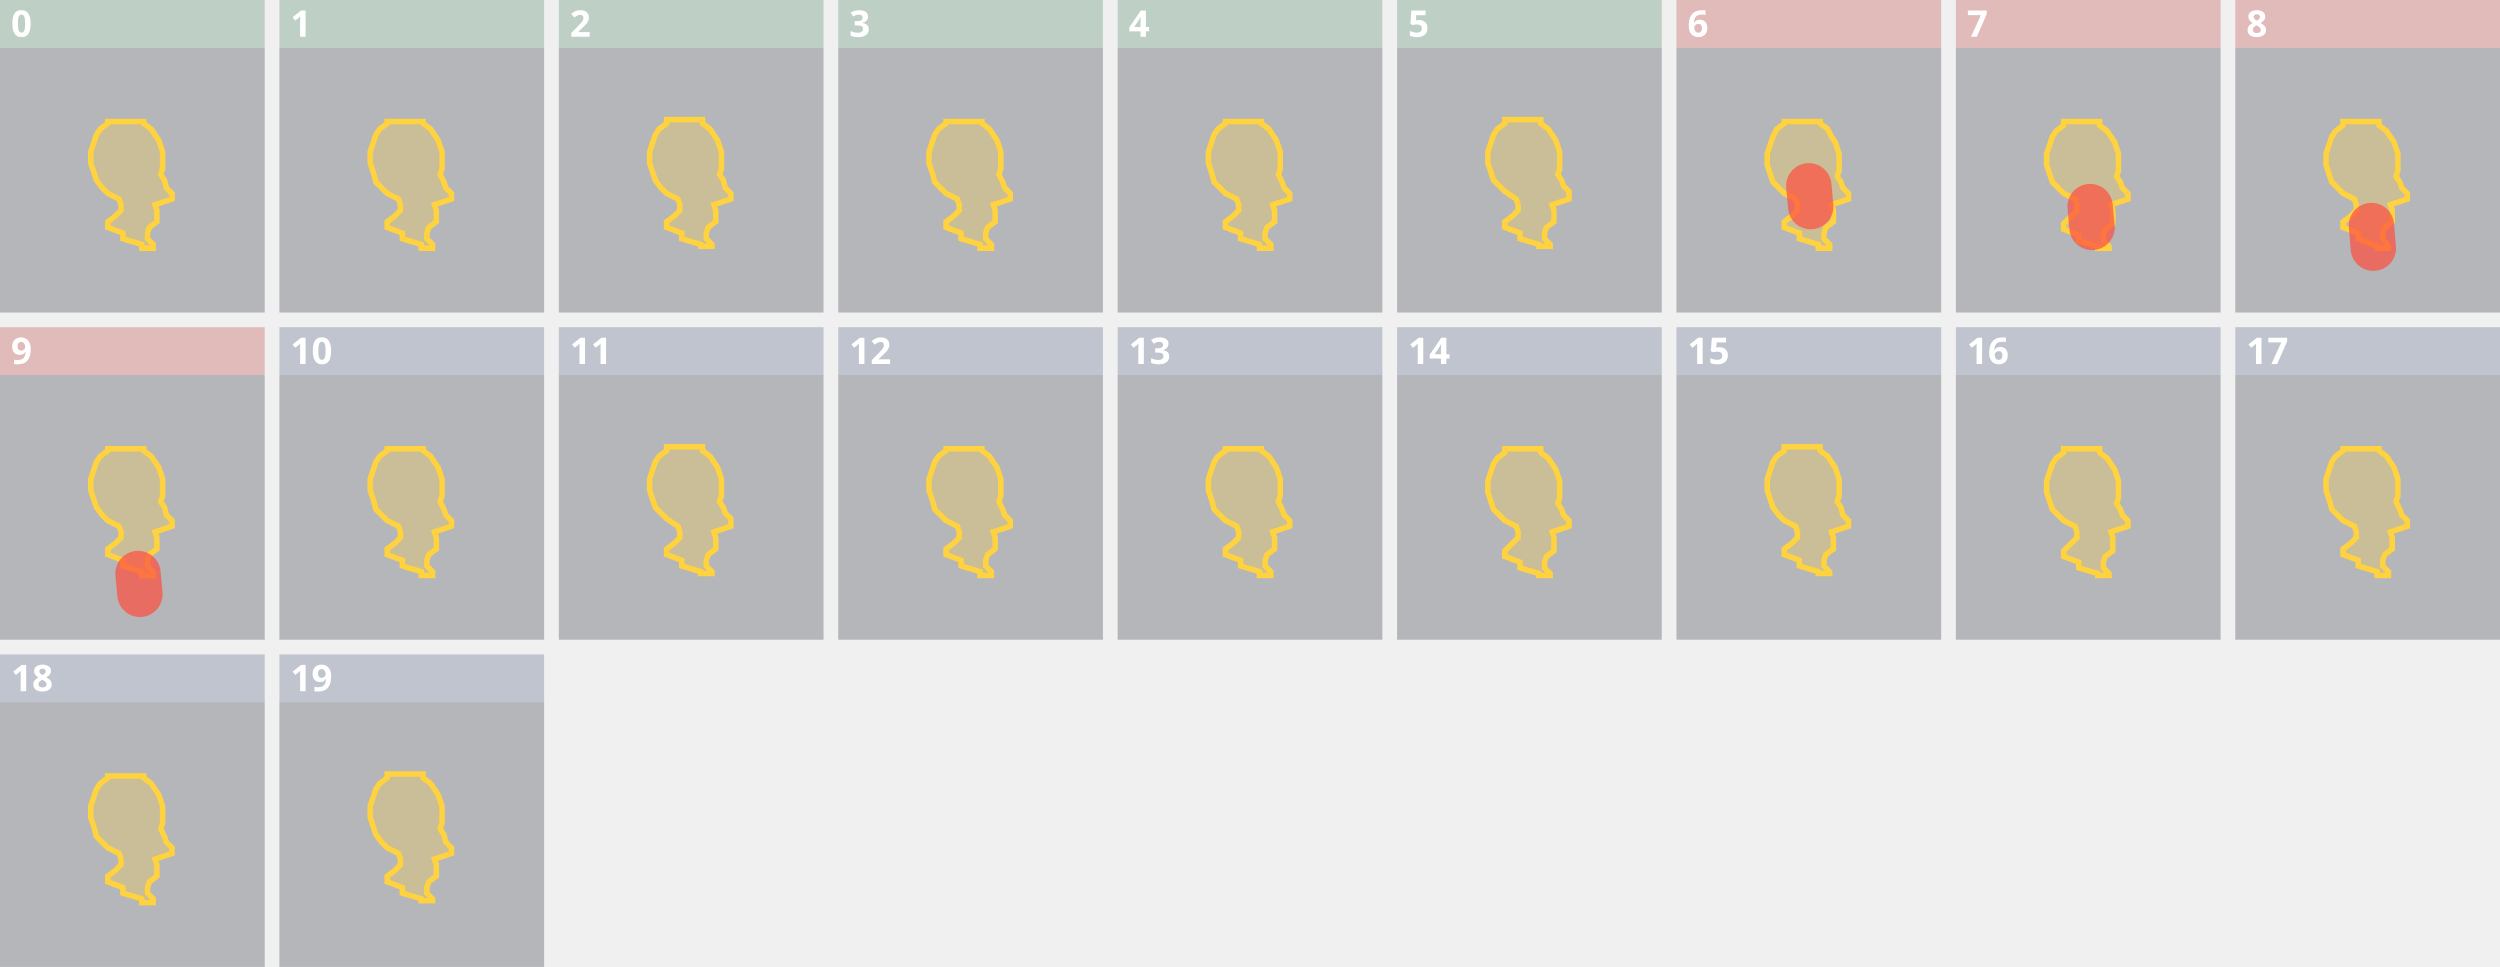
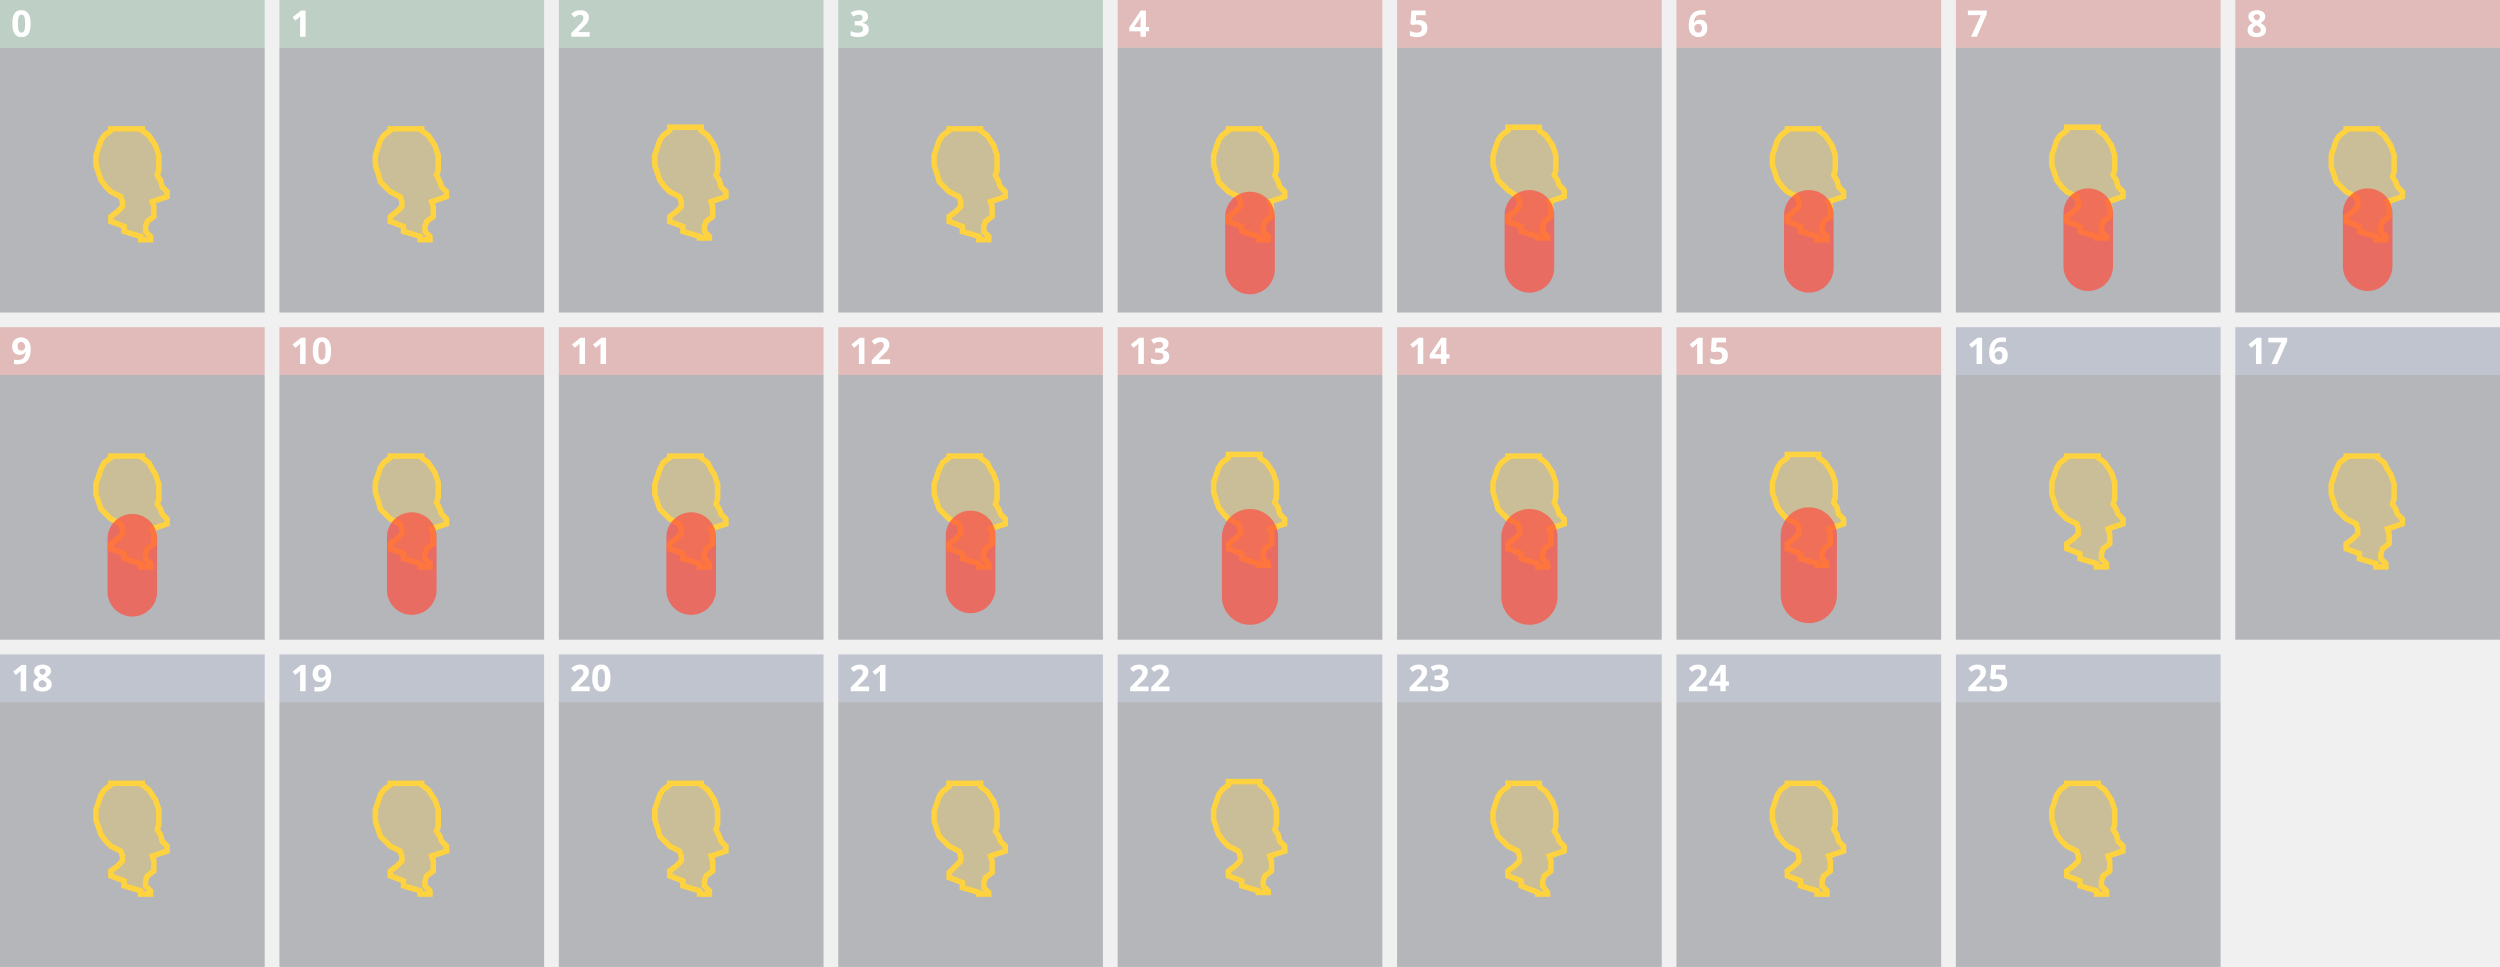
<svg xmlns="http://www.w3.org/2000/svg" viewBox="0 0 680 263" width="680" height="263">
-   <style>text{font:bold 10px sans-serif;fill:#ffffff}.k{fill:#1b2230}.g{stroke:#8a96aa;stroke-width:1.94}use{stroke-width:2.92;fill-opacity:.28}.u{stroke:#ffd23f;fill:#ffd23f}.v{stroke:#4ade80;fill:#4ade80;fill-opacity:.6}.a{stroke:#e879f9;fill:#e879f9}.o{stroke:#22d3ee;fill:#22d3ee;fill-opacity:.5}.H{color:#ff4d3d;fill:#ff4d3d;opacity:.7}.G{color:#3b9cff;fill:#3b9cff;opacity:.75}.S{color:#ffa630;fill:#ffa630;opacity:.75}.T{color:#ffa630;fill:none;stroke:#ffa630;stroke-width:3.89;stroke-dasharray:7.8}.P{color:#c49bff;fill:none;stroke:#c49bff;stroke-width:1.94;stroke-dasharray:5.8}</style>
+   <style>text{font:bold 10px sans-serif;fill:#ffffff}.k{fill:#1b2230}.g{stroke:#8a96aa;stroke-width:2.22}use{stroke-width:3.33;fill-opacity:.28}.u{stroke:#ffd23f;fill:#ffd23f}.v{stroke:#4ade80;fill:#4ade80;fill-opacity:.6}.a{stroke:#e879f9;fill:#e879f9}.o{stroke:#22d3ee;fill:#22d3ee;fill-opacity:.5}.H{color:#ff4d3d;fill:#ff4d3d;opacity:.7}.G{color:#3b9cff;fill:#3b9cff;opacity:.75}.S{color:#ffa630;fill:#ffa630;opacity:.75}.T{color:#ffa630;fill:none;stroke:#ffa630;stroke-width:4.44;stroke-dasharray:8.9}.P{color:#c49bff;fill:none;stroke:#c49bff;stroke-width:2.22;stroke-dasharray:6.7}</style>
  <defs>
    <path id="b0" d="M-13 -31L6 -31L6 -30L10 -27L12 -24L14 -21L15 -18L16 -15L16 -12L16 -9L16 -6L15 -3L17 0L18 4L21 7L21 10L12 13L13 16L13 19L13 22L9 25L8 28L8 31L11 34L11 36L5 36L5 34L-5 31L-5 28L-13 25L-13 22L-9 19L-6 16L-6 13L-7 10L-13 7L-16 4L-19 0L-20 -3L-21 -6L-22 -9L-22 -12L-22 -15L-21 -18L-20 -21L-19 -24L-17 -27L-13 -30Z" />
    <path id="b1" d="M-13 -31L6 -31L6 -30L10 -27L12 -24L14 -21L15 -18L16 -15L16 -12L16 -9L16 -6L15 -3L17 1L18 4L21 7L21 10L12 13L13 16L13 19L13 22L9 25L8 28L8 31L11 34L11 36L5 36L5 34L-5 31L-5 28L-13 25L-13 22L-9 19L-6 16L-6 13L-7 10L-13 7L-16 4L-19 1L-20 -3L-21 -6L-22 -9L-22 -12L-22 -15L-21 -18L-20 -21L-19 -24L-17 -27L-13 -30Z" />
    <path id="b2" d="M-13 -32L6 -32L6 -30L10 -27L12 -24L14 -21L15 -18L16 -15L16 -12L16 -9L16 -6L15 -3L17 0L18 4L21 7L21 10L12 13L13 16L13 19L13 22L9 25L8 28L8 31L11 34L11 35L5 35L5 34L-5 31L-5 28L-13 25L-13 22L-9 19L-6 16L-6 13L-7 10L-13 7L-16 4L-19 0L-20 -3L-21 -6L-22 -9L-22 -12L-22 -15L-21 -18L-20 -21L-19 -24L-17 -27L-13 -30Z" />
    <path id="b3" d="M-13 -32L6 -32L6 -30L10 -27L12 -24L14 -21L15 -18L16 -15L16 -12L16 -9L16 -6L15 -3L17 0L18 3L21 6L21 10L12 13L13 16L13 19L13 22L9 25L8 28L8 31L11 34L11 35L5 35L5 34L-5 31L-5 28L-13 25L-13 22L-9 19L-6 16L-6 13L-7 10L-13 6L-16 3L-19 0L-20 -3L-21 -6L-22 -9L-22 -12L-22 -15L-21 -18L-20 -21L-19 -24L-17 -27L-13 -30Z" />
-     <path id="b4" d="M-13 -31L6 -31L6 -30L10 -27L12 -23L14 -20L15 -17L16 -14L16 -11L16 -8L16 -5L15 -2L17 1L18 4L21 7L21 10L12 13L13 16L13 19L13 22L9 25L8 28L8 31L11 34L11 36L5 36L5 34L-5 31L-5 28L-13 25L-13 22L-9 19L-6 16L-6 13L-7 10L-13 7L-16 4L-19 1L-20 -2L-21 -5L-22 -8L-22 -11L-22 -14L-21 -17L-20 -20L-19 -23L-17 -27L-13 -30Z" />
-     <path id="b5" d="M-13 -31L6 -31L6 -29L10 -26L12 -23L14 -20L15 -17L16 -14L16 -11L16 -8L16 -5L15 -2L17 1L18 4L21 7L21 10L12 13L13 16L13 19L13 23L9 26L8 29L8 32L11 35L11 36L5 36L5 35L-5 32L-5 29L-13 26L-13 23L-9 19L-6 16L-6 13L-7 10L-13 7L-16 4L-19 1L-20 -2L-21 -5L-22 -8L-22 -11L-22 -14L-21 -17L-20 -20L-19 -23L-17 -26L-13 -29Z" />
-     <path id="b6" d="M-13 -31L6 -31L6 -29L10 -26L12 -23L14 -20L15 -17L16 -14L16 -11L16 -8L16 -5L15 -2L17 1L18 4L21 7L21 10L12 13L13 16L13 19L13 22L9 25L8 28L8 31L11 35L11 36L5 36L5 35L-5 31L-5 28L-13 25L-13 22L-9 19L-6 16L-6 13L-7 10L-13 7L-16 4L-19 1L-20 -2L-21 -5L-22 -8L-22 -11L-22 -14L-21 -17L-20 -20L-19 -23L-17 -26L-13 -29Z" />
-     <rect id="K" x="-70" y="-70" width="140" height="140" class="k" />
+     <path id="b4" d="M-13 -31L6 -31L6 -30L10 -27L12 -24L14 -21L15 -18L16 -15L16 -11L16 -8L16 -5L15 -2L17 1L18 4L21 7L21 10L12 13L13 16L13 19L13 22L9 25L8 28L8 31L11 34L11 36L5 36L5 34L-5 31L-5 28L-13 25L-13 22L-9 19L-6 16L-6 13L-7 10L-13 7L-16 4L-19 1L-20 -2L-21 -5L-22 -8L-22 -11L-22 -15L-21 -18L-20 -21L-19 -24L-17 -27L-13 -30Z" />
+     <path id="b5" d="M-13 -31L6 -31L6 -30L10 -27L12 -23L14 -20L15 -17L16 -14L16 -11L16 -8L16 -5L15 -2L17 1L18 4L21 7L21 10L12 13L13 16L13 19L13 22L9 25L8 28L8 31L11 34L11 36L5 36L5 34L-5 31L-5 28L-13 25L-13 22L-9 19L-6 16L-6 13L-7 10L-13 7L-16 4L-19 1L-20 -2L-21 -5L-22 -8L-22 -11L-22 -14L-21 -17L-20 -20L-19 -23L-17 -27L-13 -30Z" />
+     <path id="b6" d="M-13 -31L6 -31L6 -29L10 -26L12 -23L14 -20L15 -17L16 -14L16 -11L16 -8L16 -5L15 -2L17 1L18 4L21 7L21 10L12 13L13 16L13 19L13 23L9 26L8 29L8 32L11 35L11 36L5 36L5 35L-5 32L-5 29L-13 26L-13 23L-9 19L-6 16L-6 13L-7 10L-13 7L-16 4L-19 1L-20 -2L-21 -5L-22 -8L-22 -11L-22 -14L-21 -17L-20 -20L-19 -23L-17 -26L-13 -29Z" />
+     <path id="b7" d="M-13 -31L6 -31L6 -29L10 -26L12 -23L14 -20L15 -17L16 -14L16 -11L16 -8L16 -5L15 -2L17 1L18 4L21 7L21 10L12 13L13 16L13 19L13 22L9 25L8 28L8 31L11 35L11 36L5 36L5 35L-5 31L-5 28L-13 25L-13 22L-9 19L-6 16L-6 13L-7 10L-13 7L-16 4L-19 1L-20 -2L-21 -5L-22 -8L-22 -11L-22 -14L-21 -17L-20 -20L-19 -23L-17 -26L-13 -29Z" />
+     <rect id="K" x="-80" y="-80" width="160" height="160" class="k" />
    <rect id="Ls" width="72" height="13" fill="#3f7d5a" />
    <rect id="La" width="72" height="13" fill="#b8332b" />
    <rect id="Le" width="72" height="13" fill="#46557a" />
  </defs>
  <use href="#Ls" x="0" y="0" />
  <text x="3" y="10">0</text>
-   <svg x="0" y="13" width="72" height="72" viewBox="-70 -70 140 140">
+   <svg x="0" y="13" width="72" height="72" viewBox="-80 -80 160 160">
    <use href="#K" />
    <use href="#b0" class="u" />
  </svg>
  <use href="#Ls" x="76" y="0" />
  <text x="79" y="10">1</text>
-   <svg x="76" y="13" width="72" height="72" viewBox="-70 -70 140 140">
+   <svg x="76" y="13" width="72" height="72" viewBox="-80 -80 160 160">
    <use href="#K" />
    <use href="#b1" class="u" />
  </svg>
  <use href="#Ls" x="152" y="0" />
  <text x="155" y="10">2</text>
-   <svg x="152" y="13" width="72" height="72" viewBox="-70 -70 140 140">
+   <svg x="152" y="13" width="72" height="72" viewBox="-80 -80 160 160">
    <use href="#K" />
    <use href="#b2" class="u" />
  </svg>
  <use href="#Ls" x="228" y="0" />
  <text x="231" y="10">3</text>
-   <svg x="228" y="13" width="72" height="72" viewBox="-70 -70 140 140">
-     <use href="#K" />
-     <use href="#b1" class="u" />
-   </svg>
-   <use href="#Ls" x="304" y="0" />
+   <svg x="228" y="13" width="72" height="72" viewBox="-80 -80 160 160">
+     <use href="#K" />
+     <use href="#b1" class="u" />
+   </svg>
+   <use href="#La" x="304" y="0" />
  <text x="307" y="10">4</text>
-   <svg x="304" y="13" width="72" height="72" viewBox="-70 -70 140 140">
-     <use href="#K" />
-     <use href="#b1" class="u" />
-   </svg>
-   <use href="#Ls" x="380" y="0" />
+   <svg x="304" y="13" width="72" height="72" viewBox="-80 -80 160 160">
+     <use href="#K" />
+     <use href="#b1" class="u" />
+     <g class="H">
+       <line x1="0" y1="22" x2="0" y2="54" stroke="currentColor" stroke-width="30" stroke-linecap="round" />
+     </g>
+   </svg>
+   <use href="#La" x="380" y="0" />
  <text x="383" y="10">5</text>
-   <svg x="380" y="13" width="72" height="72" viewBox="-70 -70 140 140">
+   <svg x="380" y="13" width="72" height="72" viewBox="-80 -80 160 160">
    <use href="#K" />
    <use href="#b3" class="u" />
+     <g class="H">
+       <line x1="0" y1="21" x2="0" y2="53" stroke="currentColor" stroke-width="30" stroke-linecap="round" />
+     </g>
  </svg>
  <use href="#La" x="456" y="0" />
  <text x="459" y="10">6</text>
-   <svg x="456" y="13" width="72" height="72" viewBox="-70 -70 140 140">
-     <use href="#K" />
-     <use href="#b4" class="u" />
-     <g class="H">
-       <line x1="0" y1="3" x2="1" y2="14" stroke="currentColor" stroke-width="24" stroke-linecap="round" />
+   <svg x="456" y="13" width="72" height="72" viewBox="-80 -80 160 160">
+     <use href="#K" />
+     <use href="#b0" class="u" />
+     <g class="H">
+       <line x1="0" y1="21" x2="0" y2="53" stroke="currentColor" stroke-width="30" stroke-linecap="round" />
    </g>
  </svg>
  <use href="#La" x="532" y="0" />
  <text x="535" y="10">7</text>
-   <svg x="532" y="13" width="72" height="72" viewBox="-70 -70 140 140">
-     <use href="#K" />
-     <use href="#b5" class="u" />
-     <g class="H">
-       <line x1="1" y1="14" x2="2" y2="25" stroke="currentColor" stroke-width="24" stroke-linecap="round" />
+   <svg x="532" y="13" width="72" height="72" viewBox="-80 -80 160 160">
+     <use href="#K" />
+     <use href="#b2" class="u" />
+     <g class="H">
+       <line x1="0" y1="20" x2="0" y2="52" stroke="currentColor" stroke-width="30" stroke-linecap="round" />
    </g>
  </svg>
  <use href="#La" x="608" y="0" />
  <text x="611" y="10">8</text>
-   <svg x="608" y="13" width="72" height="72" viewBox="-70 -70 140 140">
-     <use href="#K" />
-     <use href="#b6" class="u" />
-     <g class="H">
-       <line x1="2" y1="24" x2="3" y2="36" stroke="currentColor" stroke-width="24" stroke-linecap="round" />
+   <svg x="608" y="13" width="72" height="72" viewBox="-80 -80 160 160">
+     <use href="#K" />
+     <use href="#b4" class="u" />
+     <g class="H">
+       <line x1="0" y1="20" x2="0" y2="52" stroke="currentColor" stroke-width="30" stroke-linecap="round" />
    </g>
  </svg>
  <use href="#La" x="0" y="89" />
  <text x="3" y="99">9</text>
-   <svg x="0" y="102" width="72" height="72" viewBox="-70 -70 140 140">
-     <use href="#K" />
-     <use href="#b0" class="u" />
-     <g class="H">
-       <line x1="3" y1="35" x2="4" y2="46" stroke="currentColor" stroke-width="24" stroke-linecap="round" />
-     </g>
-   </svg>
-   <use href="#Le" x="76" y="89" />
+   <svg x="0" y="102" width="72" height="72" viewBox="-80 -80 160 160">
+     <use href="#K" />
+     <use href="#b5" class="u" />
+     <g class="H">
+       <line x1="0" y1="19" x2="0" y2="51" stroke="currentColor" stroke-width="30" stroke-linecap="round" />
+     </g>
+   </svg>
+   <use href="#La" x="76" y="89" />
  <text x="79" y="99">10</text>
-   <svg x="76" y="102" width="72" height="72" viewBox="-70 -70 140 140">
-     <use href="#K" />
-     <use href="#b1" class="u" />
-   </svg>
-   <use href="#Le" x="152" y="89" />
+   <svg x="76" y="102" width="72" height="72" viewBox="-80 -80 160 160">
+     <use href="#K" />
+     <use href="#b1" class="u" />
+     <g class="H">
+       <line x1="0" y1="18" x2="0" y2="50" stroke="currentColor" stroke-width="30" stroke-linecap="round" />
+     </g>
+   </svg>
+   <use href="#La" x="152" y="89" />
  <text x="155" y="99">11</text>
-   <svg x="152" y="102" width="72" height="72" viewBox="-70 -70 140 140">
-     <use href="#K" />
-     <use href="#b3" class="u" />
-   </svg>
-   <use href="#Le" x="228" y="89" />
+   <svg x="152" y="102" width="72" height="72" viewBox="-80 -80 160 160">
+     <use href="#K" />
+     <use href="#b5" class="u" />
+     <g class="H">
+       <line x1="0" y1="18" x2="0" y2="50" stroke="currentColor" stroke-width="30" stroke-linecap="round" />
+     </g>
+   </svg>
+   <use href="#La" x="228" y="89" />
  <text x="231" y="99">12</text>
-   <svg x="228" y="102" width="72" height="72" viewBox="-70 -70 140 140">
-     <use href="#K" />
-     <use href="#b1" class="u" />
-   </svg>
-   <use href="#Le" x="304" y="89" />
+   <svg x="228" y="102" width="72" height="72" viewBox="-80 -80 160 160">
+     <use href="#K" />
+     <use href="#b5" class="u" />
+     <g class="H">
+       <line x1="0" y1="17" x2="0" y2="49" stroke="currentColor" stroke-width="30" stroke-linecap="round" />
+     </g>
+   </svg>
+   <use href="#La" x="304" y="89" />
  <text x="307" y="99">13</text>
-   <svg x="304" y="102" width="72" height="72" viewBox="-70 -70 140 140">
-     <use href="#K" />
-     <use href="#b1" class="u" />
-   </svg>
-   <use href="#Le" x="380" y="89" />
+   <svg x="304" y="102" width="72" height="72" viewBox="-80 -80 160 160">
+     <use href="#K" />
+     <use href="#b2" class="u" />
+     <g class="H">
+       <line x1="0" y1="18" x2="0" y2="54" stroke="currentColor" stroke-width="34" stroke-linecap="round" />
+     </g>
+   </svg>
+   <use href="#La" x="380" y="89" />
  <text x="383" y="99">14</text>
-   <svg x="380" y="102" width="72" height="72" viewBox="-70 -70 140 140">
-     <use href="#K" />
-     <use href="#b5" class="u" />
-   </svg>
-   <use href="#Le" x="456" y="89" />
+   <svg x="380" y="102" width="72" height="72" viewBox="-80 -80 160 160">
+     <use href="#K" />
+     <use href="#b1" class="u" />
+     <g class="H">
+       <line x1="0" y1="18" x2="0" y2="54" stroke="currentColor" stroke-width="34" stroke-linecap="round" />
+     </g>
+   </svg>
+   <use href="#La" x="456" y="89" />
  <text x="459" y="99">15</text>
-   <svg x="456" y="102" width="72" height="72" viewBox="-70 -70 140 140">
-     <use href="#K" />
-     <use href="#b2" class="u" />
+   <svg x="456" y="102" width="72" height="72" viewBox="-80 -80 160 160">
+     <use href="#K" />
+     <use href="#b2" class="u" />
+     <g class="H">
+       <line x1="0" y1="17" x2="0" y2="53" stroke="currentColor" stroke-width="34" stroke-linecap="round" />
+     </g>
  </svg>
  <use href="#Le" x="532" y="89" />
  <text x="535" y="99">16</text>
-   <svg x="532" y="102" width="72" height="72" viewBox="-70 -70 140 140">
-     <use href="#K" />
-     <use href="#b5" class="u" />
+   <svg x="532" y="102" width="72" height="72" viewBox="-80 -80 160 160">
+     <use href="#K" />
+     <use href="#b4" class="u" />
  </svg>
  <use href="#Le" x="608" y="89" />
  <text x="611" y="99">17</text>
-   <svg x="608" y="102" width="72" height="72" viewBox="-70 -70 140 140">
-     <use href="#K" />
-     <use href="#b1" class="u" />
+   <svg x="608" y="102" width="72" height="72" viewBox="-80 -80 160 160">
+     <use href="#K" />
+     <use href="#b5" class="u" />
  </svg>
  <use href="#Le" x="0" y="178" />
  <text x="3" y="188">18</text>
-   <svg x="0" y="191" width="72" height="72" viewBox="-70 -70 140 140">
-     <use href="#K" />
-     <use href="#b1" class="u" />
+   <svg x="0" y="191" width="72" height="72" viewBox="-80 -80 160 160">
+     <use href="#K" />
+     <use href="#b0" class="u" />
  </svg>
  <use href="#Le" x="76" y="178" />
  <text x="79" y="188">19</text>
-   <svg x="76" y="191" width="72" height="72" viewBox="-70 -70 140 140">
-     <use href="#K" />
-     <use href="#b2" class="u" />
+   <svg x="76" y="191" width="72" height="72" viewBox="-80 -80 160 160">
+     <use href="#K" />
+     <use href="#b4" class="u" />
+   </svg>
+   <use href="#Le" x="152" y="178" />
+   <text x="155" y="188">20</text>
+   <svg x="152" y="191" width="72" height="72" viewBox="-80 -80 160 160">
+     <use href="#K" />
+     <use href="#b1" class="u" />
+   </svg>
+   <use href="#Le" x="228" y="178" />
+   <text x="231" y="188">21</text>
+   <svg x="228" y="191" width="72" height="72" viewBox="-80 -80 160 160">
+     <use href="#K" />
+     <use href="#b6" class="u" />
+   </svg>
+   <use href="#Le" x="304" y="178" />
+   <text x="307" y="188">22</text>
+   <svg x="304" y="191" width="72" height="72" viewBox="-80 -80 160 160">
+     <use href="#K" />
+     <use href="#b2" class="u" />
+   </svg>
+   <use href="#Le" x="380" y="178" />
+   <text x="383" y="188">23</text>
+   <svg x="380" y="191" width="72" height="72" viewBox="-80 -80 160 160">
+     <use href="#K" />
+     <use href="#b7" class="u" />
+   </svg>
+   <use href="#Le" x="456" y="178" />
+   <text x="459" y="188">24</text>
+   <svg x="456" y="191" width="72" height="72" viewBox="-80 -80 160 160">
+     <use href="#K" />
+     <use href="#b0" class="u" />
+   </svg>
+   <use href="#Le" x="532" y="178" />
+   <text x="535" y="188">25</text>
+   <svg x="532" y="191" width="72" height="72" viewBox="-80 -80 160 160">
+     <use href="#K" />
+     <use href="#b0" class="u" />
  </svg>
</svg>
